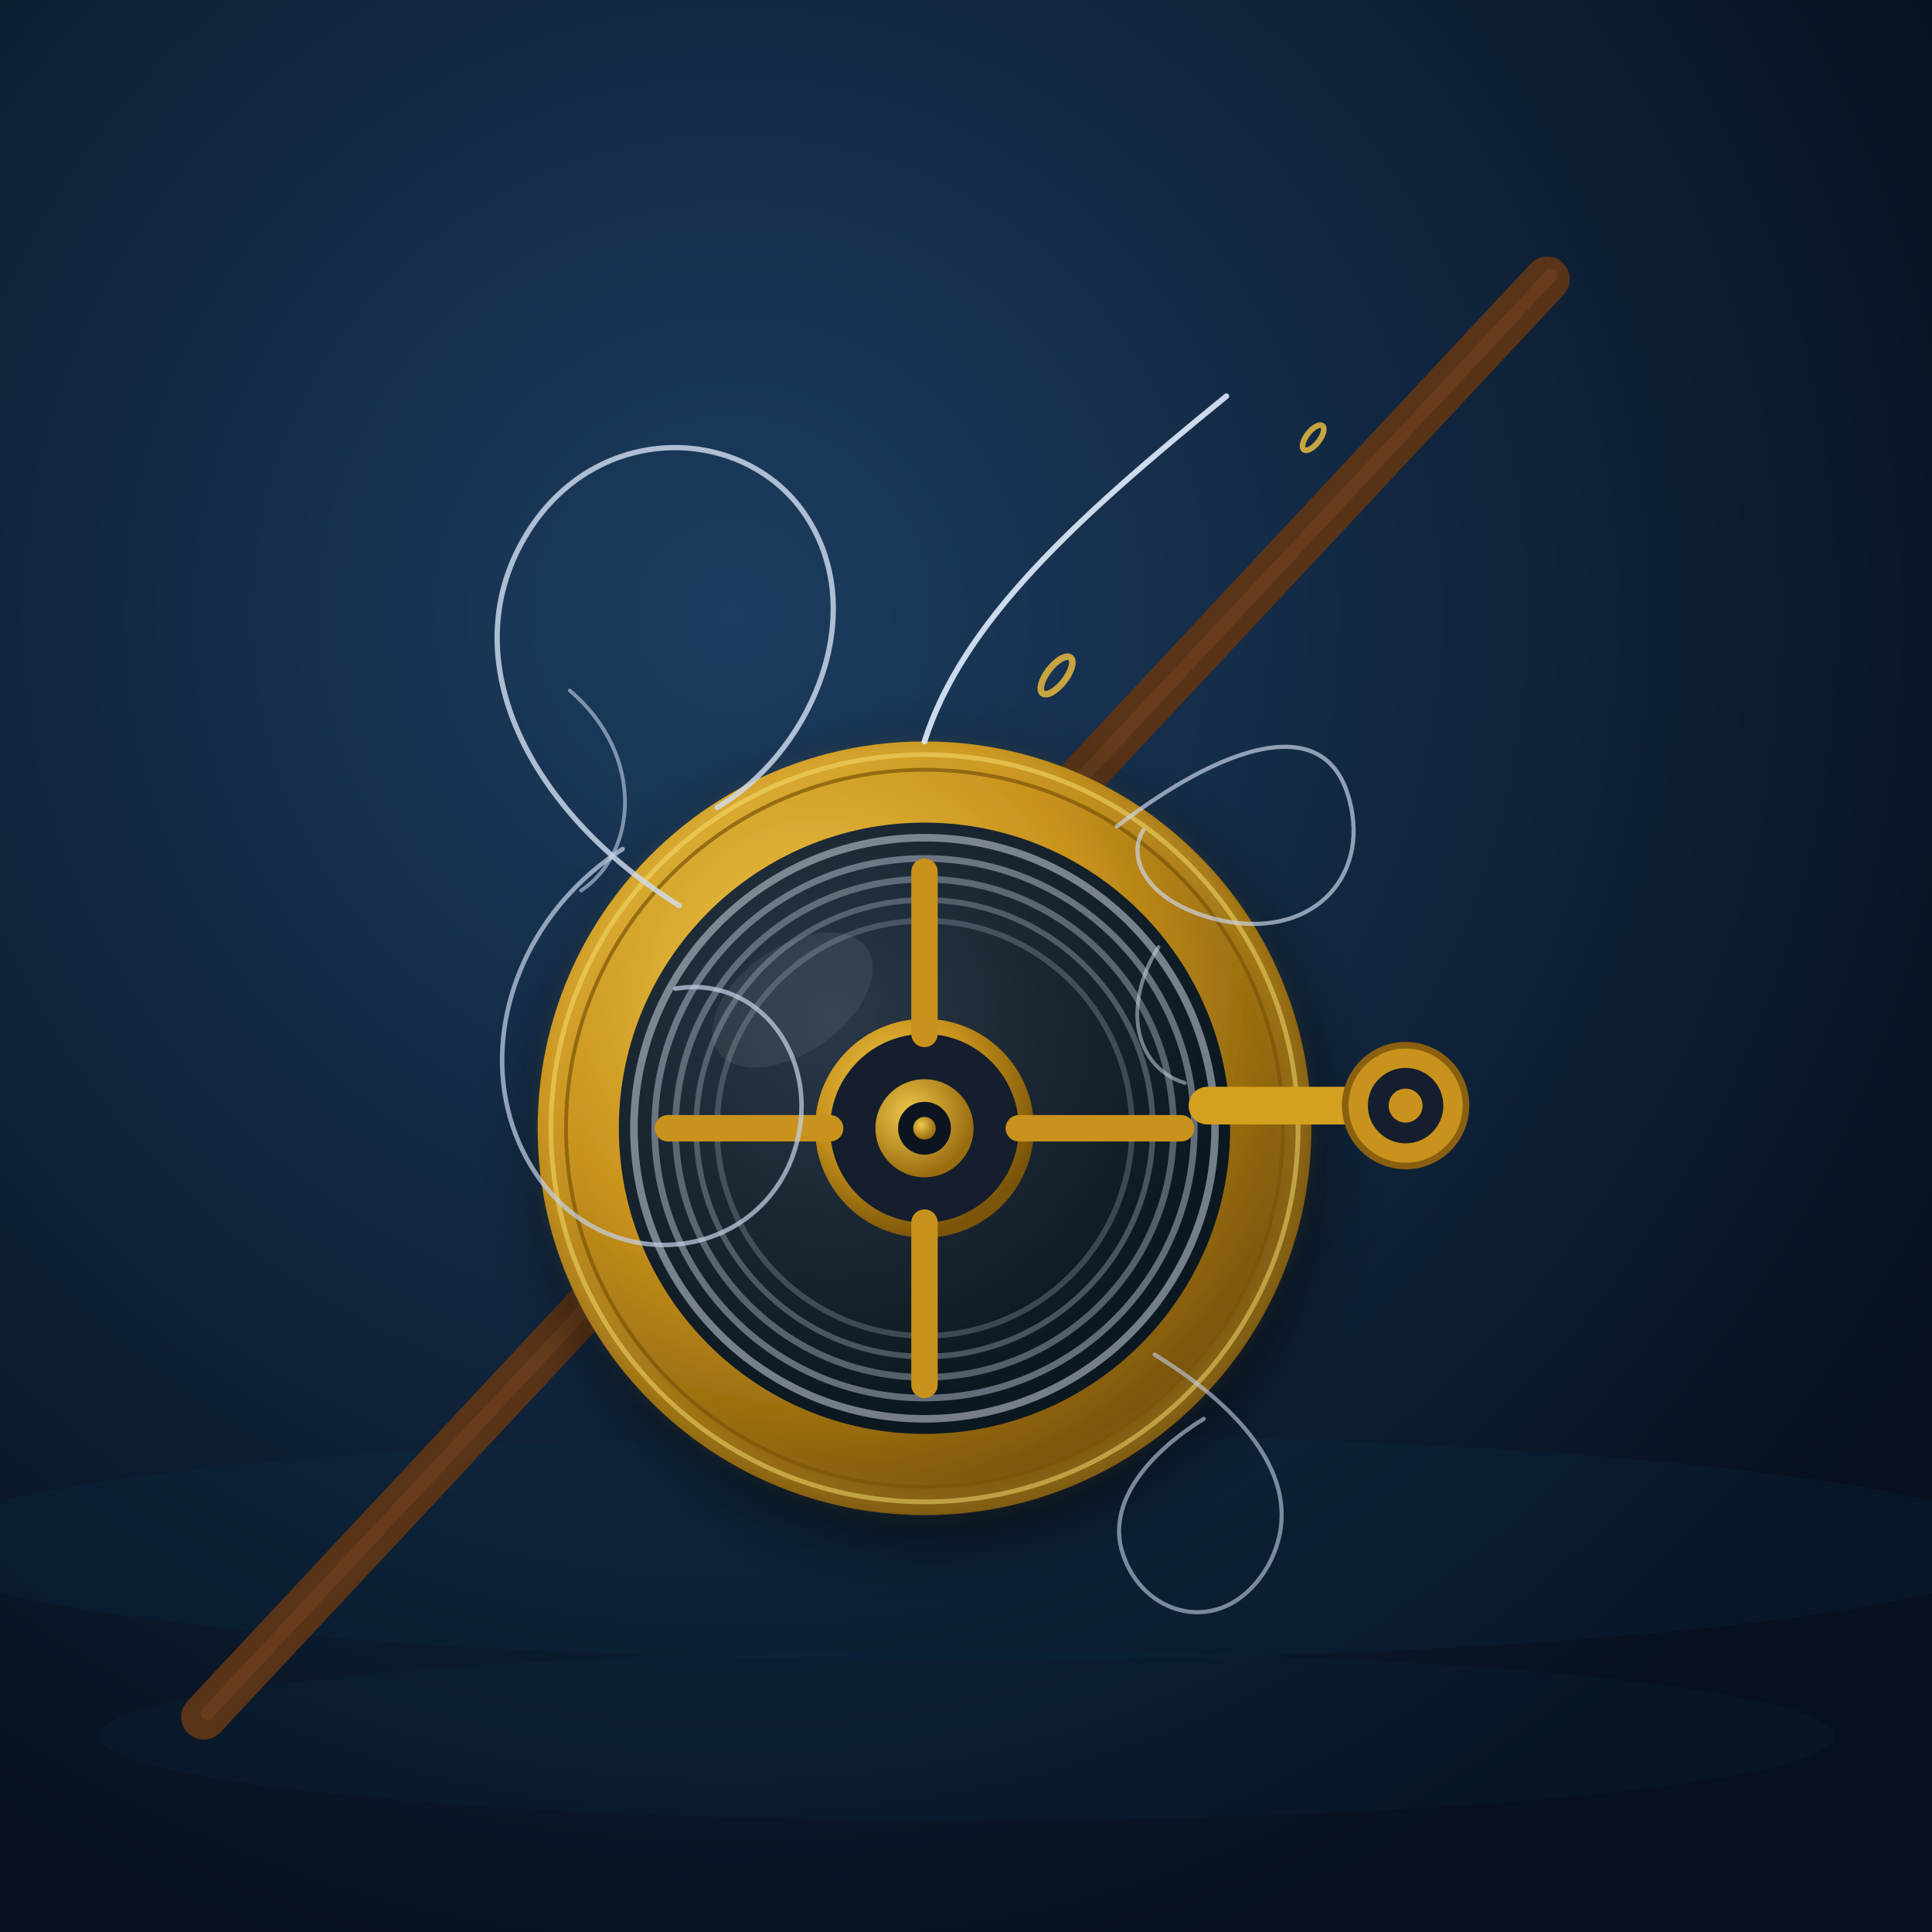
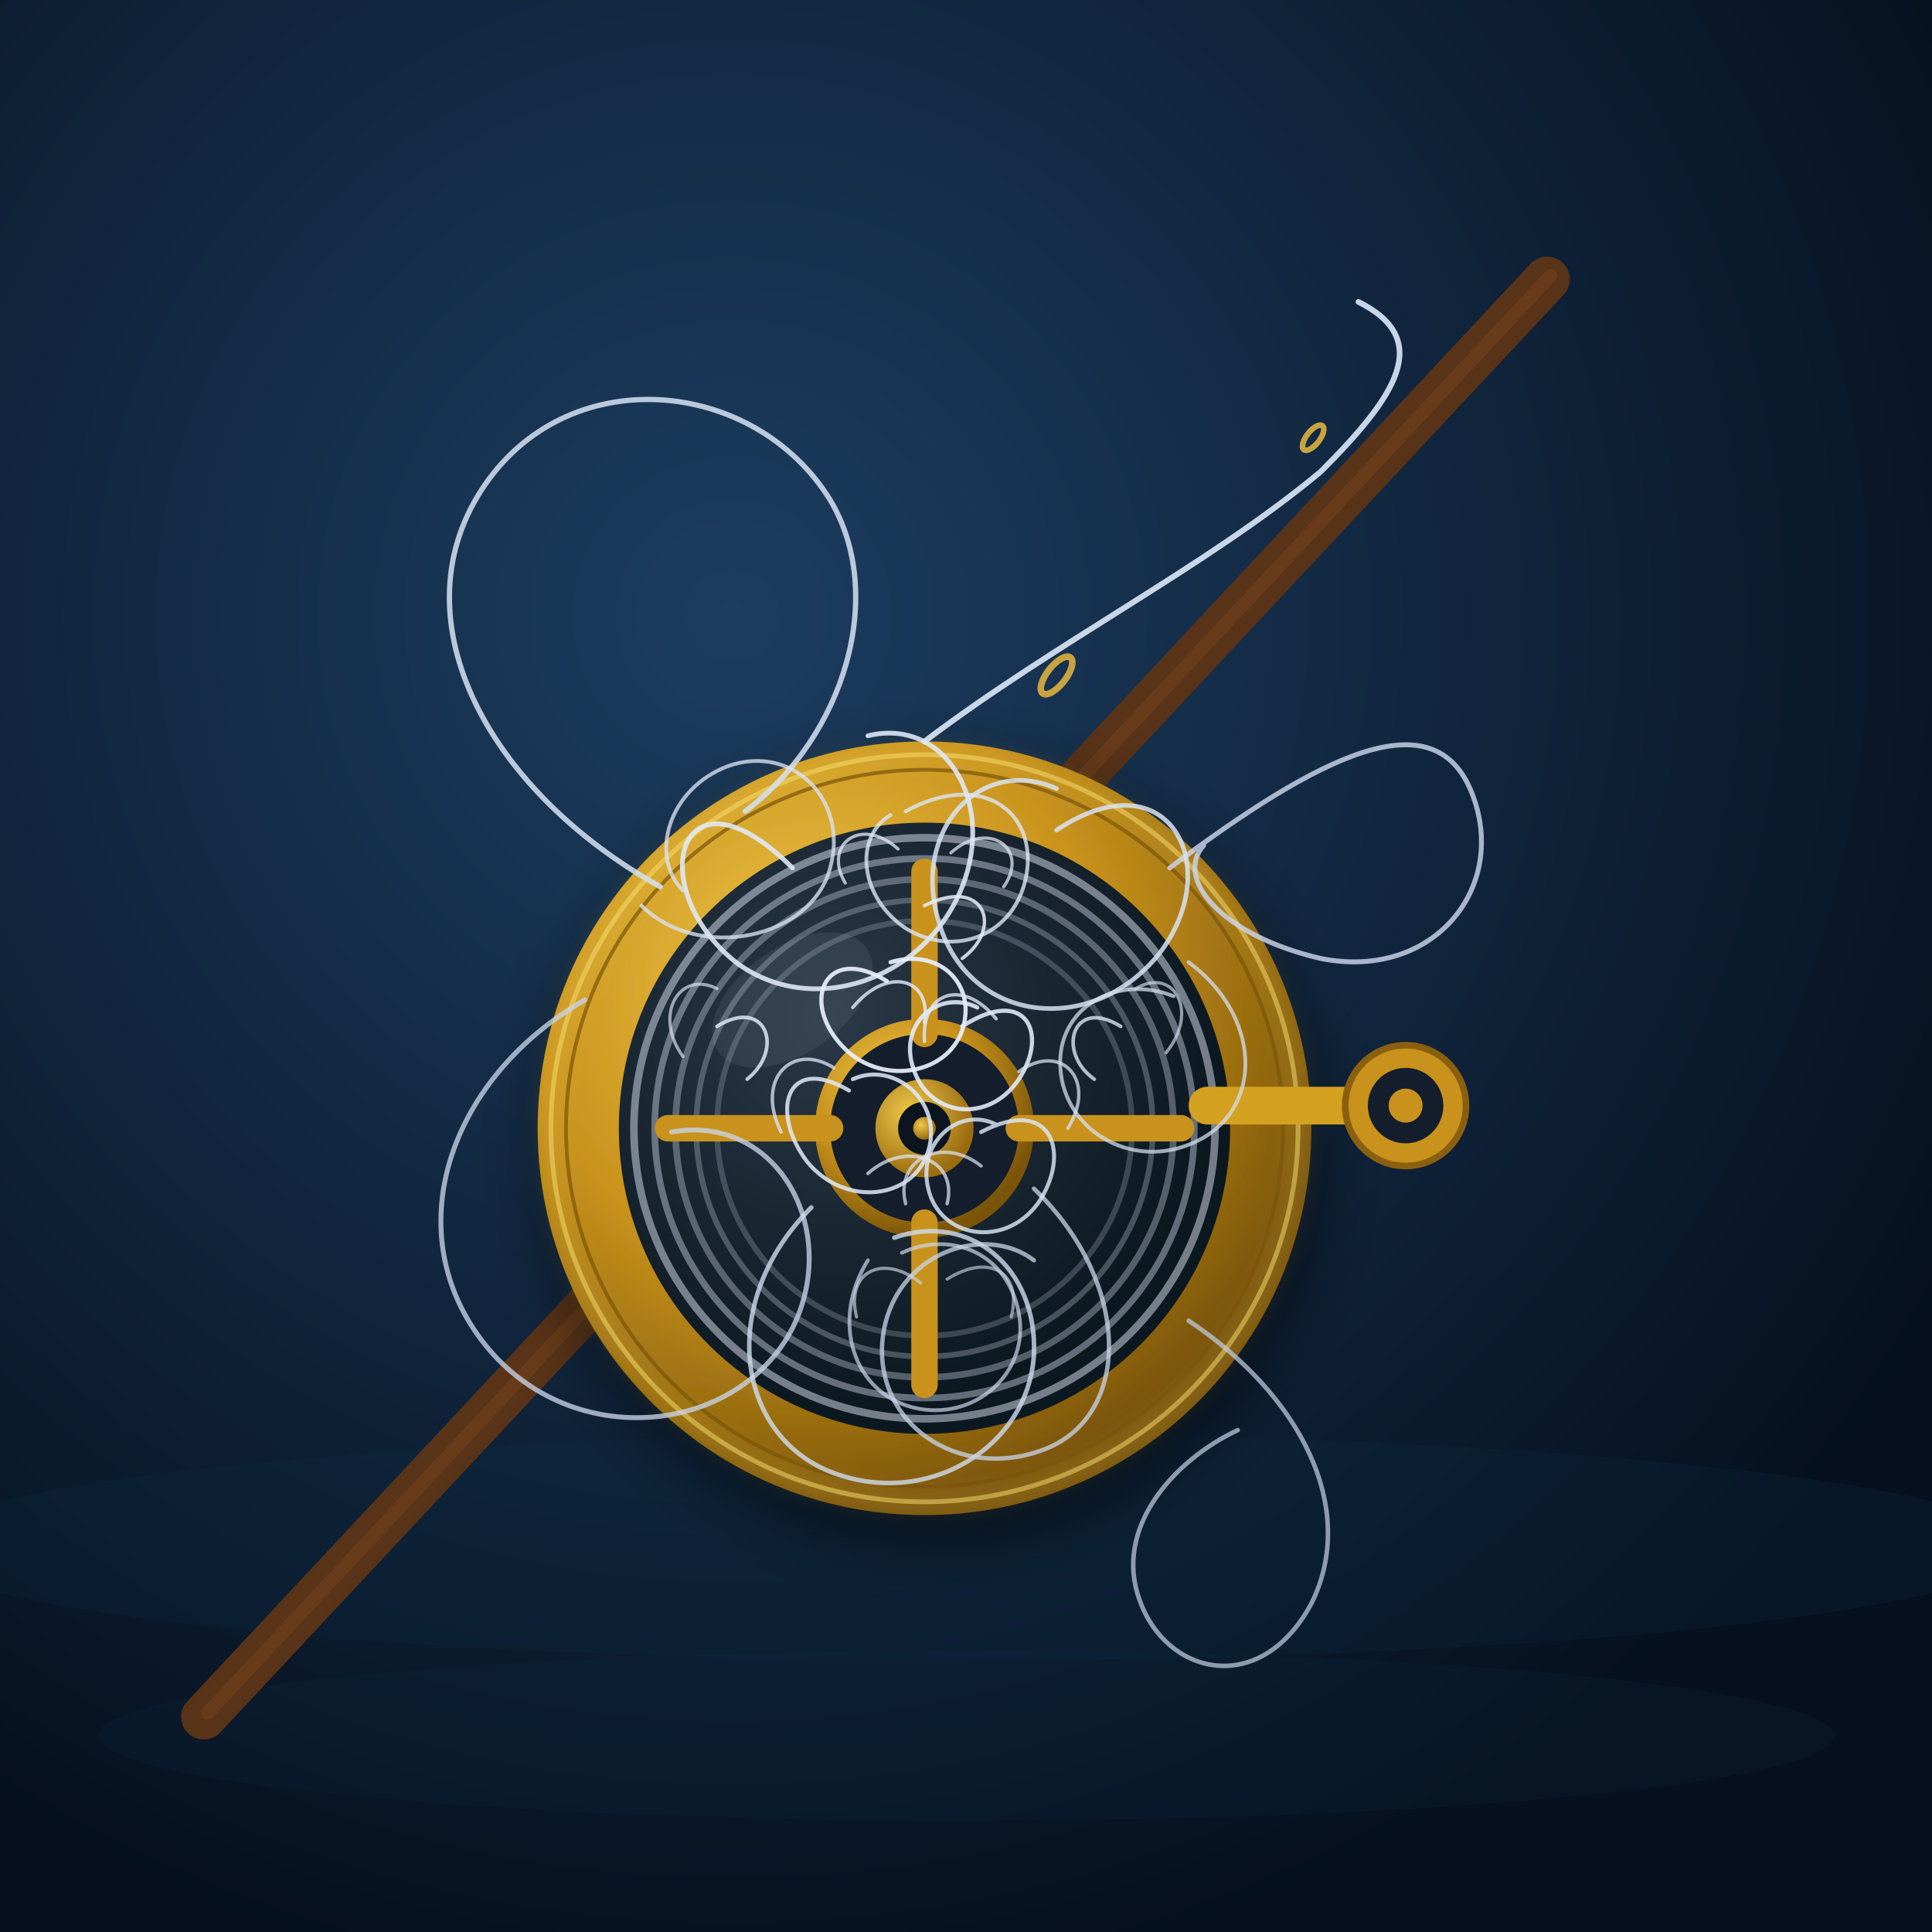
<svg xmlns="http://www.w3.org/2000/svg" viewBox="0 0 1024 1024">
  <defs>
    <radialGradient id="bg" cx="38%" cy="32%" r="72%">
      <stop offset="0%" stop-color="#1c3d60" />
      <stop offset="100%" stop-color="#06101e" />
    </radialGradient>
    <radialGradient id="reelBody" cx="36%" cy="32%" r="68%">
      <stop offset="0%" stop-color="#f0c84a" />
      <stop offset="55%" stop-color="#c8921c" />
      <stop offset="100%" stop-color="#7a5408" />
    </radialGradient>
    <radialGradient id="spoolFill" cx="35%" cy="32%" r="65%">
      <stop offset="0%" stop-color="#2a3848" />
      <stop offset="100%" stop-color="#0c1820" />
    </radialGradient>
    <radialGradient id="hub" cx="35%" cy="35%" r="65%">
      <stop offset="0%" stop-color="#f0c84a" />
      <stop offset="100%" stop-color="#9a6c10" />
    </radialGradient>
    <linearGradient id="rodGrad" x1="0%" y1="0%" x2="100%" y2="100%">
      <stop offset="0%" stop-color="#3c2010" />
      <stop offset="50%" stop-color="#5a3418" />
      <stop offset="100%" stop-color="#1a0c04" />
    </linearGradient>
    <filter id="reelShadow" x="-15%" y="-15%" width="130%" height="130%">
      <feDropShadow dx="4" dy="12" stdDeviation="18" flood-color="#000" flood-opacity="0.6" />
    </filter>
    <filter id="rimGlow" x="-5%" y="-5%" width="110%" height="110%">
      <feGaussianBlur stdDeviation="6" result="blur" />
      <feMerge>
        <feMergeNode in="blur" />
        <feMergeNode in="SourceGraphic" />
      </feMerge>
    </filter>
  </defs>
  <rect width="1024" height="1024" fill="url(#bg)" />
  <ellipse cx="512" cy="820" rx="560" ry="60" fill="#0d2a42" opacity="0.25" />
  <ellipse cx="512" cy="920" rx="460" ry="45" fill="#0d2a42" opacity="0.18" />
  <line x1="108" y1="910" x2="820" y2="148" stroke="url(#rodGrad)" stroke-width="24" stroke-linecap="round" />
  <line x1="110" y1="908" x2="822" y2="146" stroke="#7a4420" stroke-width="7" stroke-linecap="round" opacity="0.45" />
  <g transform="translate(340,572) rotate(-52)">
    <ellipse rx="16" ry="7" fill="none" stroke="#c8a440" stroke-width="4" />
  </g>
  <g transform="translate(560,358) rotate(-52)">
    <ellipse rx="12" ry="5" fill="none" stroke="#c8a440" stroke-width="3.5" />
  </g>
  <g transform="translate(696,232) rotate(-52)">
    <ellipse rx="8" ry="3.5" fill="none" stroke="#c8a440" stroke-width="3" />
  </g>
  <rect x="408" y="540" width="150" height="44" rx="10" fill="#b07c18" transform="rotate(-52,483,562)" />
  <circle cx="490" cy="598" r="205" fill="url(#reelBody)" filter="url(#reelShadow)" />
  <circle cx="490" cy="598" r="198" fill="none" stroke="#f8e070" stroke-width="2.5" opacity="0.55" filter="url(#rimGlow)" />
  <circle cx="490" cy="598" r="190" fill="none" stroke="#7a5408" stroke-width="2" opacity="0.7" />
  <circle cx="490" cy="598" r="162" fill="url(#spoolFill)" />
  <circle cx="490" cy="598" r="154" fill="none" stroke="#d4dcea" stroke-width="4" opacity="0.52" />
  <circle cx="490" cy="598" r="143" fill="none" stroke="#cad2e2" stroke-width="3.5" opacity="0.46" />
  <circle cx="490" cy="598" r="132" fill="none" stroke="#c0c8d8" stroke-width="3.5" opacity="0.40" />
  <circle cx="490" cy="598" r="121" fill="none" stroke="#b8c0d0" stroke-width="3" opacity="0.34" />
  <circle cx="490" cy="598" r="110" fill="none" stroke="#b0b8c8" stroke-width="3" opacity="0.28" />
  <circle cx="490" cy="598" r="58" fill="url(#reelBody)" />
  <circle cx="490" cy="598" r="50" fill="#141e2c" />
  <line x1="490" y1="548" x2="490" y2="462" stroke="#c8921c" stroke-width="14" stroke-linecap="round" />
  <line x1="490" y1="648" x2="490" y2="734" stroke="#c8921c" stroke-width="14" stroke-linecap="round" />
  <line x1="440" y1="598" x2="354" y2="598" stroke="#c8921c" stroke-width="14" stroke-linecap="round" />
  <line x1="540" y1="598" x2="626" y2="598" stroke="#c8921c" stroke-width="14" stroke-linecap="round" />
  <circle cx="490" cy="598" r="26" fill="url(#hub)" />
  <circle cx="490" cy="598" r="14" fill="#0c1420" />
  <circle cx="490" cy="598" r="6" fill="url(#hub)" />
  <rect x="630" y="576" width="110" height="20" rx="10" fill="#d4a020" />
  <circle cx="745" cy="586" r="32" fill="#c8921c" stroke="#8a6010" stroke-width="3.5" />
  <circle cx="745" cy="586" r="20" fill="#141e2c" />
  <circle cx="745" cy="586" r="9" fill="#c8921c" />
  <ellipse cx="420" cy="530" rx="48" ry="28" fill="white" opacity="0.07" transform="rotate(-35,420,530)" />
-   <path d="M 490 393  C 510 330  570 275  650 210" fill="none" stroke="#dce8f8" stroke-width="3" stroke-linecap="round" opacity="0.92" />
-   <path d="M 360 480  C 280 430  240 350  278 285            C 316 220  400 225  430 278            C 460 330  428 400  380 428" fill="none" stroke="#d0dced" stroke-width="2.8" stroke-linecap="round" opacity="0.82" />
-   <path d="M 330 450  C 268 490  248 568  284 622            C 320 676  394 670  418 618            C 440 568  406 516  358 524" fill="none" stroke="#c4d0e4" stroke-width="2.4" stroke-linecap="round" opacity="0.72" />
-   <path d="M 592 438  C 648 395  700 378  714 420            C 728 462  698 498  648 488            C 610 480  596 456  606 440" fill="none" stroke="#ccd6ea" stroke-width="2.2" stroke-linecap="round" opacity="0.68" />
-   <path d="M 612 718  C 664 750  694 790  672 830            C 650 868  608 858  596 826            C 584 796  612 768  638 752" fill="none" stroke="#c0cce0" stroke-width="2.2" stroke-linecap="round" opacity="0.62" />
-   <path d="M 302 366  C 342 400  338 452  308 472" fill="none" stroke="#ccd6ea" stroke-width="2" stroke-linecap="round" opacity="0.58" />
-   <path d="M 614 502  C 594 534  602 566  628 574" fill="none" stroke="#c4d0e4" stroke-width="2" stroke-linecap="round" opacity="0.55" />
+   <path d="M 490 393 C 560 340 640 300 700 250 C 740 210 760 180 720 160" fill="none" stroke="#dce8f8" stroke-width="3" stroke-linecap="round" opacity="0.90" />
+   <path d="M 350 470 C 260 420 210 330 255 260 C 300 190 400 200 440 265 C 470 315 448 390 395 430" fill="none" stroke="#d4e0f0" stroke-width="2.8" stroke-linecap="round" opacity="0.86" />
+   <path d="M 620 460 C 700 400 760 370 780 420 C 800 470 760 520 700 508 C 648 496 622 466 638 448" fill="none" stroke="#ccd6ea" stroke-width="2.6" stroke-linecap="round" opacity="0.82" />
+   <path d="M 310 530 C 240 570 210 650 255 710 C 300 770 390 762 420 704 C 446 652 412 590 356 600" fill="none" stroke="#c8d4e8" stroke-width="2.6" stroke-linecap="round" opacity="0.78" />
+   <path d="M 630 700 C 690 740 720 800 695 850 C 668 900 618 888 604 848 C 590 810 622 774 656 758" fill="none" stroke="#c0cce0" stroke-width="2.4" stroke-linecap="round" opacity="0.72" />
+   <path d="M 420 460 C 360 400 340 470 390 510 C 430 540 490 520 510 470 C 528 424 500 380 460 390" fill="none" stroke="#e0eaf8" stroke-width="2.5" stroke-linecap="round" opacity="0.88" />
+   <path d="M 560 440 C 620 400 650 460 614 506 C 578 550 514 542 498 490 C 482 440 520 400 560 418" fill="none" stroke="#d8e4f4" stroke-width="2.4" stroke-linecap="round" opacity="0.84" />
+   <path d="M 430 640 C 380 690 390 760 440 780 C 490 800 545 768 548 718 C 550 672 514 642 474 656" fill="none" stroke="#d0dced" stroke-width="2.4" stroke-linecap="round" opacity="0.80" />
+   <path d="M 548 630 C 600 680 600 750 554 768 C 508 786 462 754 468 708 C 474 664 522 648 548 668" fill="none" stroke="#c8d4e6" stroke-width="2.3" stroke-linecap="round" opacity="0.76" />
+   <path d="M 470 520 C 438 500 424 530 446 554 C 466 576 502 570 510 546 C 518 522 498 502 472 510" fill="none" stroke="#e8f0fc" stroke-width="2.2" stroke-linecap="round" opacity="0.92" />
+   <path d="M 510 544 C 544 522 556 548 540 572 C 524 596 492 592 484 566 C 476 542 498 524 518 534" fill="none" stroke="#e4ecfa" stroke-width="2.2" stroke-linecap="round" opacity="0.88" />
+   <path d="M 450 578 C 416 558 408 590 428 616 C 448 640 484 636 492 610 C 500 584 474 562 452 572" fill="none" stroke="#e0eaf8" stroke-width="2.1" stroke-linecap="round" opacity="0.85" />
+   <path d="M 520 600 C 558 580 568 612 550 638 C 532 662 498 656 492 630 C 486 606 508 586 528 596" fill="none" stroke="#dce8f6" stroke-width="2.1" stroke-linecap="round" opacity="0.82" />
+   <path d="M 340 480 C 370 510 430 498 440 460 C 450 424 420 394 386 406 C 354 418 344 454 362 472" fill="none" stroke="#d8e2f2" stroke-width="2" stroke-linecap="round" opacity="0.78" />
+   <path d="M 630 510 C 668 538 670 586 636 604 C 602 622 564 600 562 566 C 560 534 592 516 622 528" fill="none" stroke="#d4deee" stroke-width="2" stroke-linecap="round" opacity="0.74" />
+   <path d="M 480 430 C 520 408 550 430 544 464 C 538 496 506 508 480 492 C 456 476 452 444 472 432" fill="none" stroke="#dce6f4" stroke-width="2" stroke-linecap="round" opacity="0.80" />
+   <path d="M 460 668 C 440 700 452 738 484 746 C 516 754 546 728 540 696 C 534 664 504 652 478 664" fill="none" stroke="#ccd6e8" stroke-width="2" stroke-linecap="round" opacity="0.70" />
+   <path d="M 380 544 C 406 528 416 556 396 572" fill="none" stroke="#e4ecfa" stroke-width="1.9" stroke-linecap="round" opacity="0.82" />
+   <path d="M 594 544 C 568 528 560 558 580 572" fill="none" stroke="#e0eaf8" stroke-width="1.9" stroke-linecap="round" opacity="0.78" />
+   <path d="M 490 480 C 522 464 532 492 510 508" fill="none" stroke="#e8f0fc" stroke-width="1.8" stroke-linecap="round" opacity="0.85" />
+   <path d="M 452 534 C 470 512 494 518 490 542" fill="none" stroke="#e4ecfa" stroke-width="1.8" stroke-linecap="round" opacity="0.80" />
+   <path d="M 528 540 C 510 518 488 526 490 552" fill="none" stroke="#e0e8f8" stroke-width="1.8" stroke-linecap="round" opacity="0.78" />
+   <path d="M 460 622 C 480 604 508 614 502 638" fill="none" stroke="#dce4f2" stroke-width="1.8" stroke-linecap="round" opacity="0.74" />
+   <path d="M 520 618 C 500 602 474 614 480 638" fill="none" stroke="#d8e0ee" stroke-width="1.8" stroke-linecap="round" opacity="0.72" />
+   <path d="M 414 600 C 400 572 420 552 442 566" fill="none" stroke="#dce6f4" stroke-width="1.8" stroke-linecap="round" opacity="0.76" />
+   <path d="M 566 598 C 582 572 562 552 540 568" fill="none" stroke="#d8e2f0" stroke-width="1.8" stroke-linecap="round" opacity="0.74" />
+   <path d="M 476 450 C 456 432 436 448 448 468" fill="none" stroke="#e0eaf8" stroke-width="1.7" stroke-linecap="round" opacity="0.76" />
+   <path d="M 504 452 C 524 434 546 450 532 470" fill="none" stroke="#dce8f6" stroke-width="1.7" stroke-linecap="round" opacity="0.74" />
+   <path d="M 362 560 C 346 538 360 514 380 524" fill="none" stroke="#d8e2f0" stroke-width="1.7" stroke-linecap="round" opacity="0.68" />
+   <path d="M 618 558 C 636 536 622 512 602 524" fill="none" stroke="#d4deeC" stroke-width="1.7" stroke-linecap="round" opacity="0.66" />
+   <path d="M 488 680 C 468 664 448 674 454 698" fill="none" stroke="#ccd6e6" stroke-width="1.7" stroke-linecap="round" opacity="0.66" />
+   <path d="M 502 678 C 524 664 542 674 536 698" fill="none" stroke="#c8d2e2" stroke-width="1.7" stroke-linecap="round" opacity="0.64" />
</svg>
